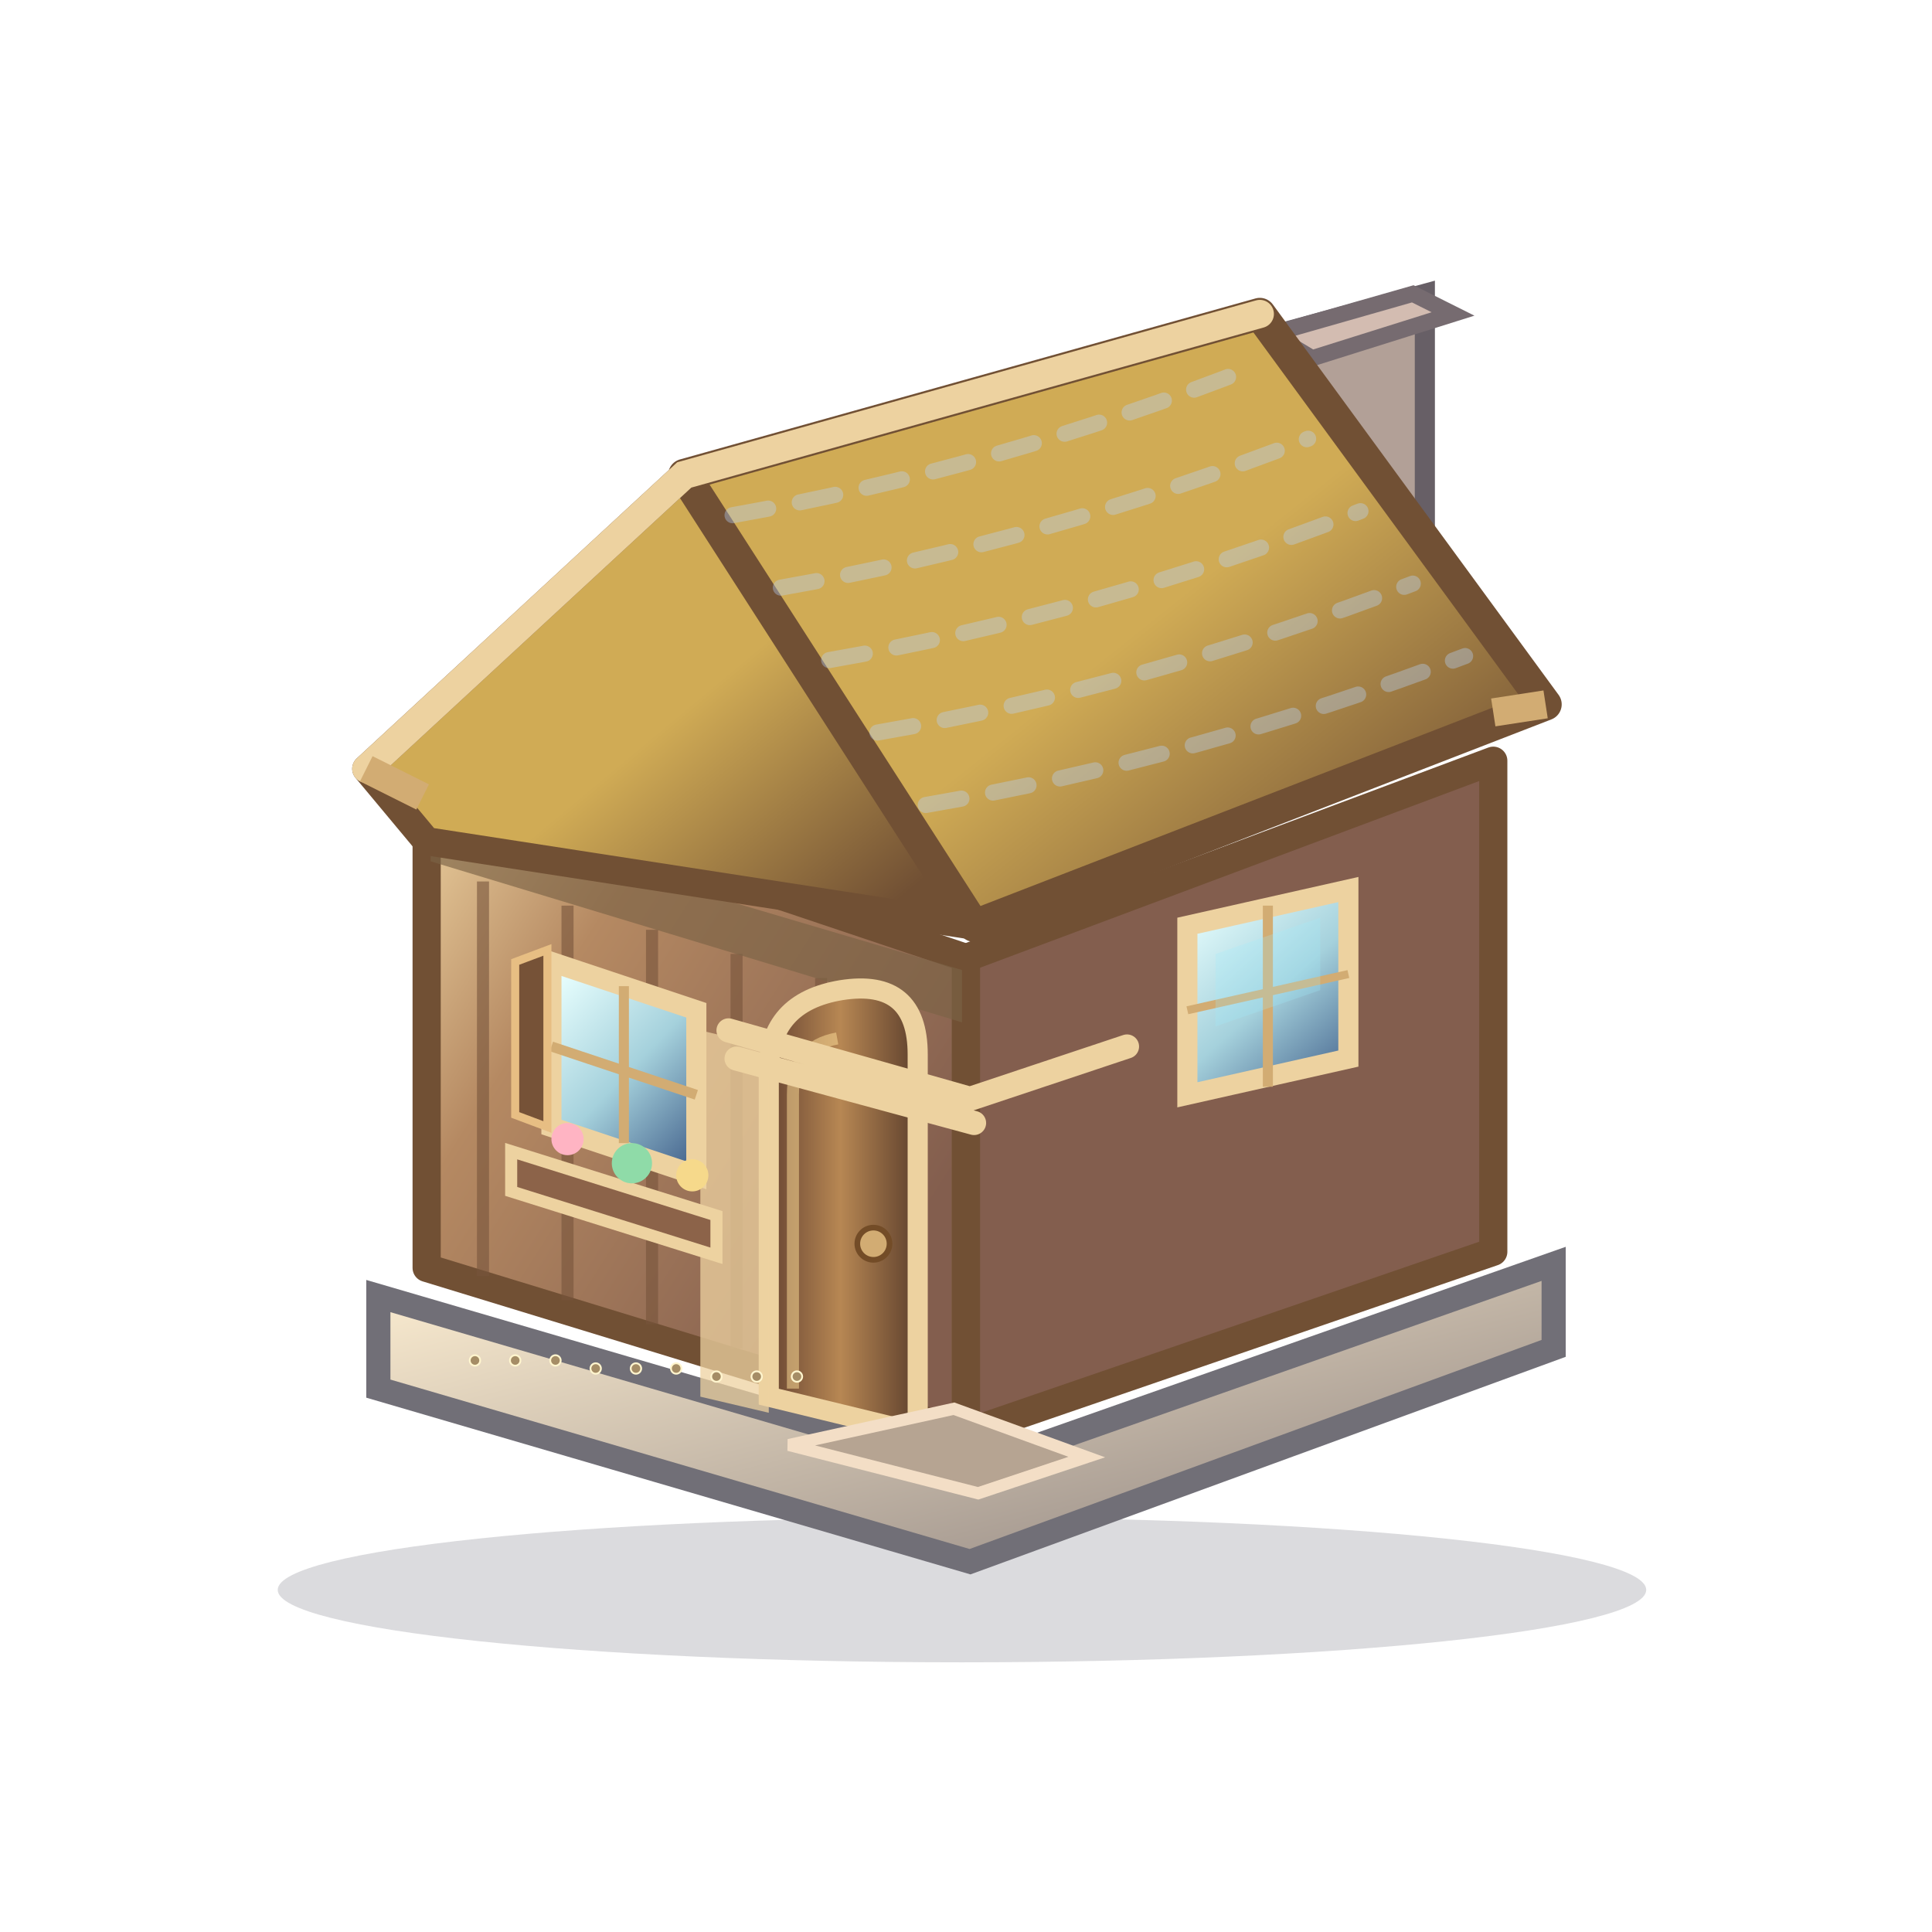
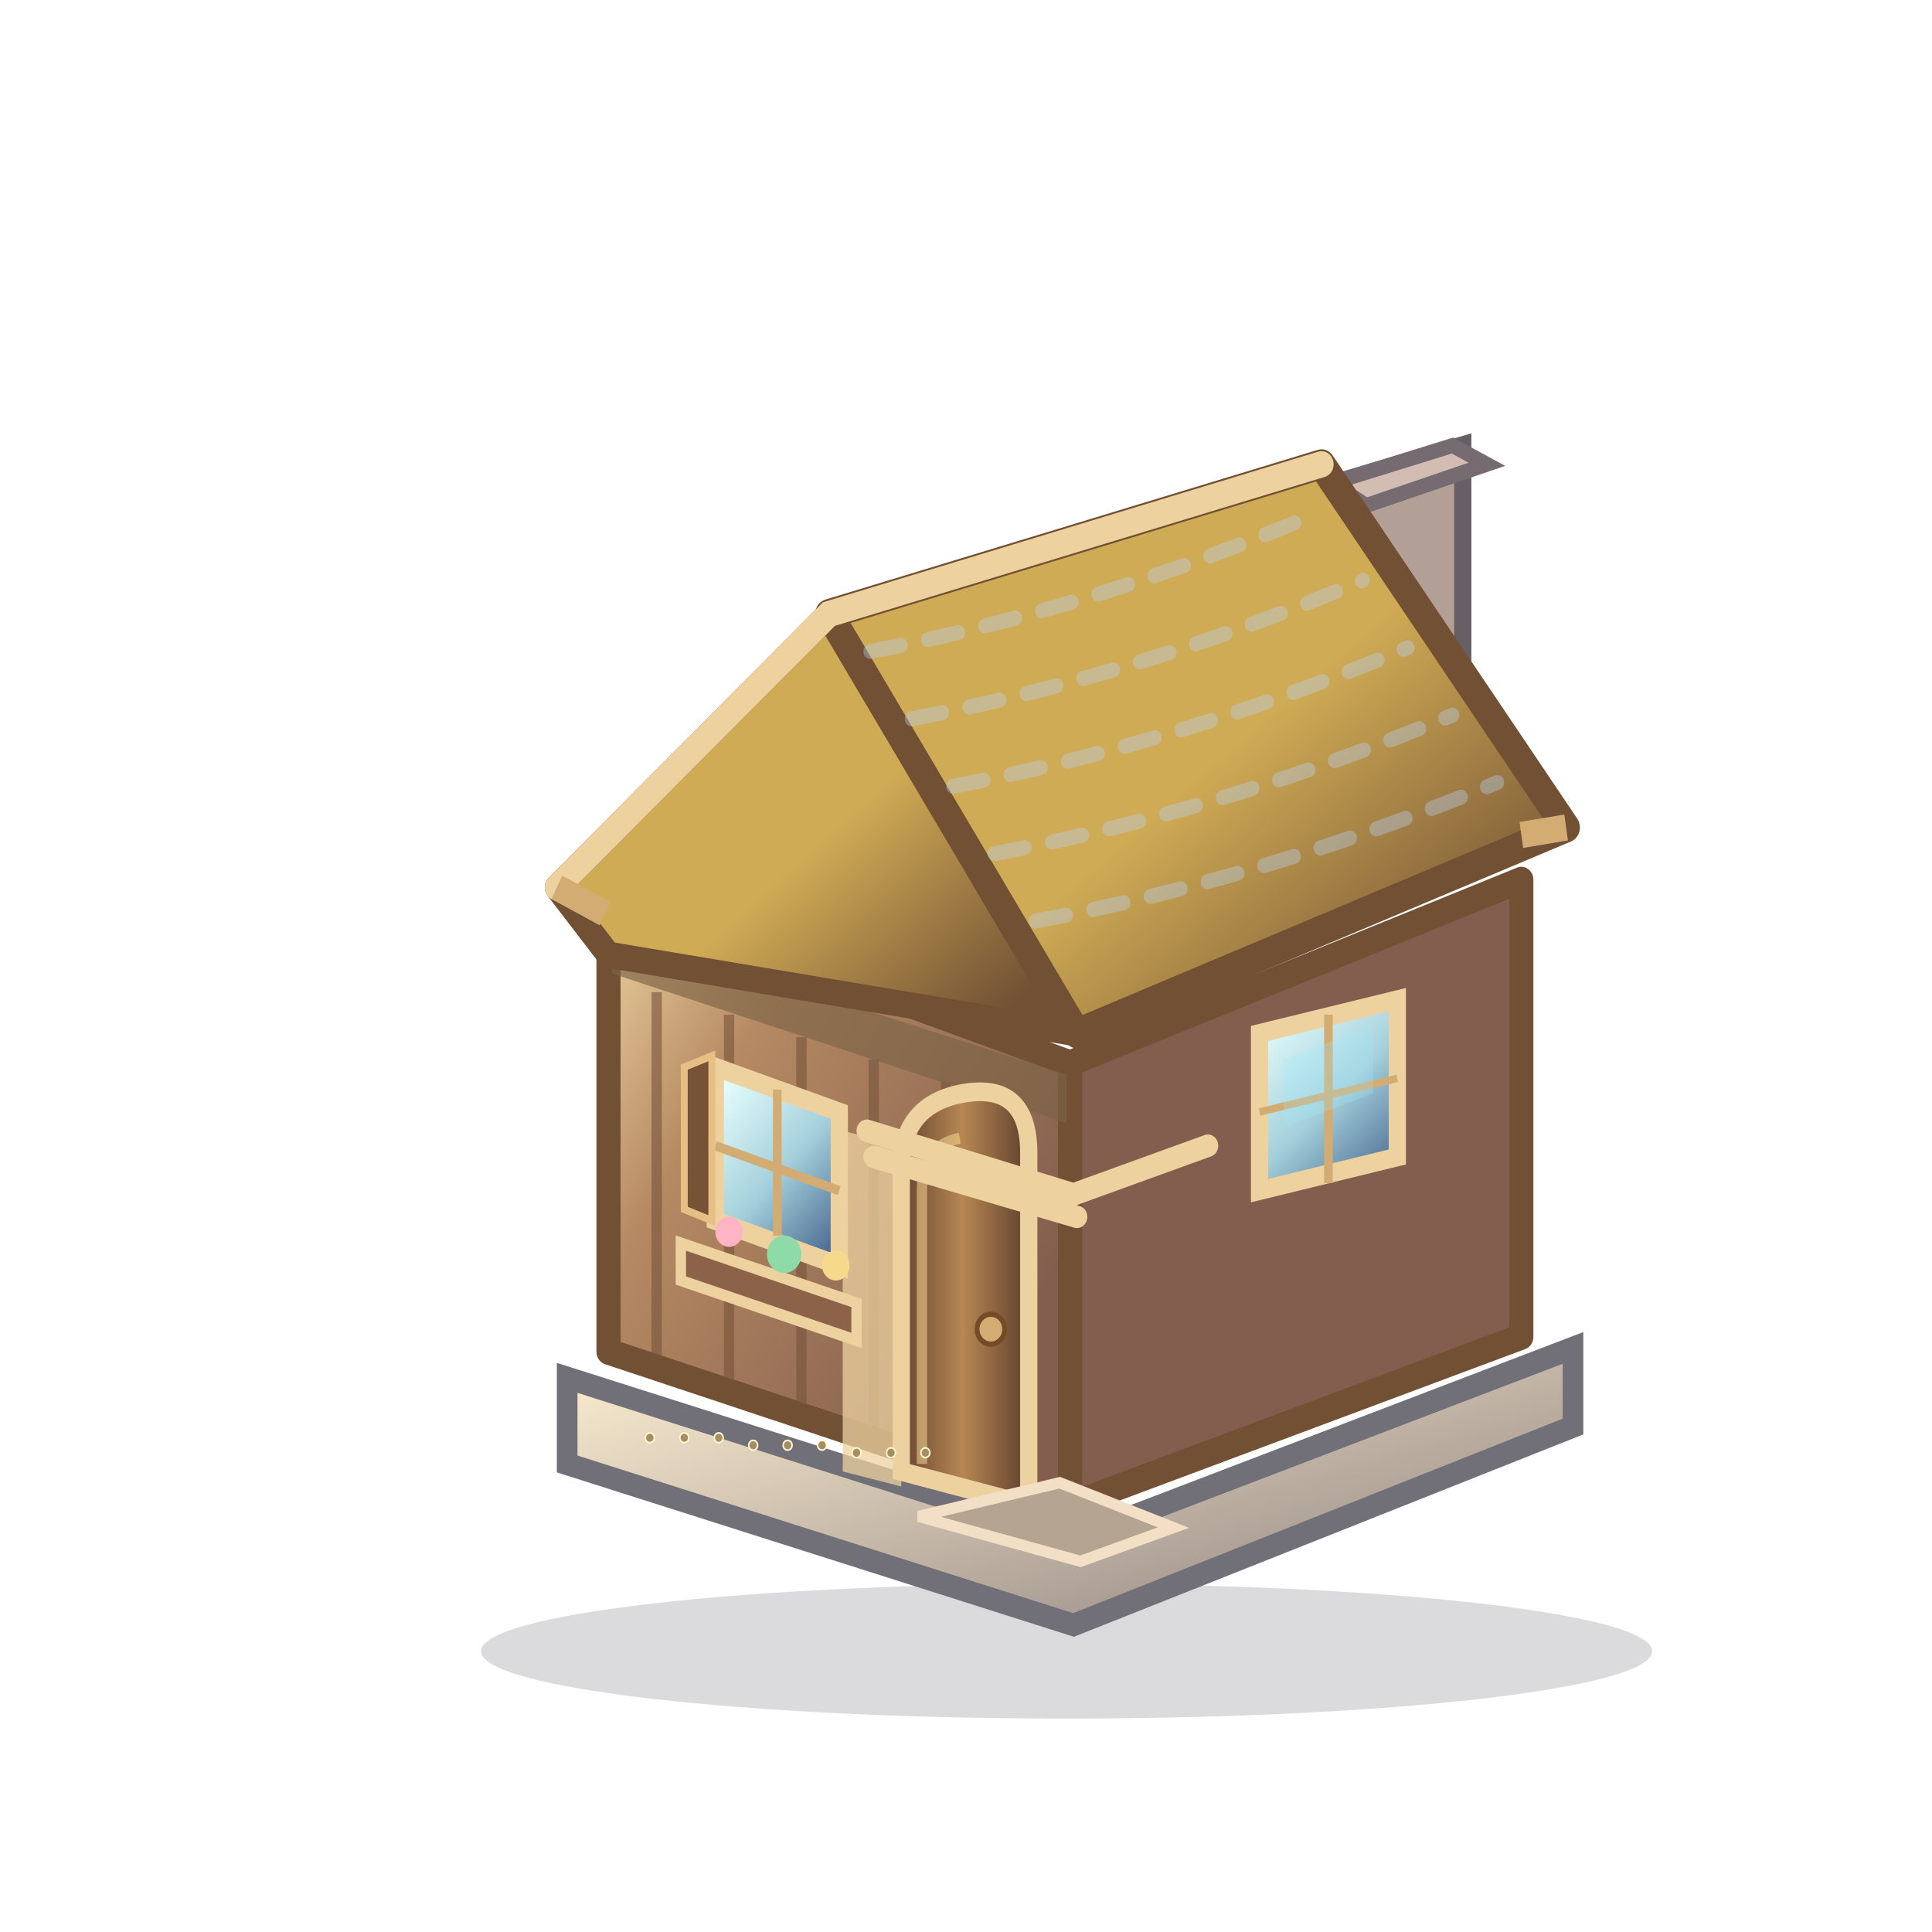
- <svg xmlns="http://www.w3.org/2000/svg" width="512" height="512" viewBox="0 0 480 460" fill="none" role="img" aria-label="Embryon house level 9">
+ <svg xmlns="http://www.w3.org/2000/svg" width="512" height="512" viewBox="0 -56 480 516" fill="none" role="img" aria-label="Embryon house level 9">
  <defs>
    <linearGradient id="wall" x1="0" x2=".9" y1="0" y2=".7">
      <stop stop-color="#edd2a0" />
      <stop offset=".34" stop-color="#b58962" />
      <stop offset="1" stop-color="#835e4e" />
    </linearGradient>
    <linearGradient id="roof" x1=".1" x2="1" y1="0" y2=".8">
      <stop stop-color="#d0ab55" />
      <stop offset=".55" stop-color="#d0ab55" />
      <stop offset="1" stop-color="#715034" />
    </linearGradient>
    <linearGradient id="glass" x1=".2" x2=".9" y1="0" y2="1">
      <stop stop-color="#e4fcfc" />
      <stop offset=".5" stop-color="#a5d1dc" />
      <stop offset="1" stop-color="#46658e" />
    </linearGradient>
    <linearGradient id="door" x1="0" x2="1">
      <stop stop-color="#684532" />
      <stop offset=".48" stop-color="#b78753" />
      <stop offset="1" stop-color="#5e402d" />
    </linearGradient>
    <linearGradient id="stone" x1="0" x2="1" y1="0" y2="1">
      <stop stop-color="#fff0d3" />
      <stop offset="1" stop-color="#8c817e" />
    </linearGradient>
    <filter id="glow">
      <feGaussianBlur stdDeviation="3" />
    </filter>
  </defs>
-   <ellipse cx="239" cy="385" rx="170" ry="18" fill="#1a1a2b" opacity=".16" />
-   <path d="M94 312 241 355 386 304 386 325 241 378 94 335Z" fill="url(#stone)" stroke="#716f77" stroke-width="6" />
-   <path d="M106 183 240 228 240 346 106 305Z" fill="url(#wall)" stroke="#715034" stroke-width="7" stroke-linejoin="round" />
-   <path d="M240 228 371 179 371 301 240 346Z" fill="#835e4e" stroke="#715034" stroke-width="7" stroke-linejoin="round" />
-   <path d="M120 209v98" stroke="#76533b" stroke-width="3" opacity=".6" />
-   <path d="M141 215v98" stroke="#76533b" stroke-width="3" opacity=".6" />
-   <path d="M162 221v98" stroke="#76533b" stroke-width="3" opacity=".6" />
-   <path d="M183 227v98" stroke="#76533b" stroke-width="3" opacity=".6" />
-   <path d="M204 233v98" stroke="#76533b" stroke-width="3" opacity=".6" />
-   <path d="M225 239v98" stroke="#76533b" stroke-width="3" opacity=".6" />
-   <path d="M107 192 239 231 239 244 107 204Z" fill="#7b6345" opacity=".65" />
-   <path d="M191 337v-81q0-17 18-20 19-3 19 16v94Z" fill="url(#door)" stroke="#edd2a0" stroke-width="5" />
-   <path d="M197 335v-73q0-12 11-14" stroke="#ffdf9a" stroke-width="3" opacity=".5" />
-   <circle cx="217" cy="299" r="4" fill="#d2ac73" stroke="#734c27" stroke-width="1.4" />
-   <path d="M196 349 243 361 270 352 237 340Z" fill="#b6a492" stroke="#f3dec6" stroke-width="3" />
-   <g>
-     <path d="M295 220 l40 -9 v42 l-40 9 Z" fill="url(#glass)" stroke="#edd2a0" stroke-width="5" />
-     <path d="M315 215v45" stroke="#d2ac73" stroke-width="2.5" />
-     <path d="M295 241l40 -9" stroke="#d2ac73" stroke-width="2" />
+   <g transform="translate(47 0) scale(.92 1)">
+     <ellipse cx="239" cy="385" rx="170" ry="18" fill="#1a1a2b" opacity=".16" />
+     <path d="M94 312 241 355 386 304 386 325 241 378 94 335Z" fill="url(#stone)" stroke="#716f77" stroke-width="6" />
+     <path d="M106 183 240 228 240 346 106 305Z" fill="url(#wall)" stroke="#715034" stroke-width="7" stroke-linejoin="round" />
+     <path d="M240 228 371 179 371 301 240 346Z" fill="#835e4e" stroke="#715034" stroke-width="7" stroke-linejoin="round" />
+     <path d="M120 209v98" stroke="#76533b" stroke-width="3" opacity=".6" />
+     <path d="M141 215v98" stroke="#76533b" stroke-width="3" opacity=".6" />
+     <path d="M162 221v98" stroke="#76533b" stroke-width="3" opacity=".6" />
+     <path d="M183 227v98" stroke="#76533b" stroke-width="3" opacity=".6" />
+     <path d="M204 233v98" stroke="#76533b" stroke-width="3" opacity=".6" />
+     <path d="M225 239v98" stroke="#76533b" stroke-width="3" opacity=".6" />
+     <path d="M107 192 239 231 239 244 107 204Z" fill="#7b6345" opacity=".65" />
+     <path d="M191 337v-81q0-17 18-20 19-3 19 16v94Z" fill="url(#door)" stroke="#edd2a0" stroke-width="5" />
+     <path d="M197 335v-73q0-12 11-14" stroke="#ffdf9a" stroke-width="3" opacity=".5" />
+     <circle cx="217" cy="299" r="4" fill="#d2ac73" stroke="#734c27" stroke-width="1.4" />
+     <path d="M196 349 243 361 270 352 237 340Z" fill="#b6a492" stroke="#f3dec6" stroke-width="3" />
+     <g>
+       <path d="M295 220 l40 -9 v42 l-40 9 Z" fill="url(#glass)" stroke="#edd2a0" stroke-width="5" />
+       <path d="M315 215v45" stroke="#d2ac73" stroke-width="2.5" />
+       <path d="M295 241l40 -9" stroke="#d2ac73" stroke-width="2" />
+     </g>
+     <path d="M137 229 173 241 173 282 137 270Z" fill="url(#glass)" stroke="#edd2a0" stroke-width="5" />
+     <path d="M155 235v39M137 250l36 12" stroke="#d2ac73" stroke-width="2.5" />
+     <path d="M128 229l8-3v44l-8-3Z" fill="#765237" stroke="#e7be83" stroke-width="2" />
+     <path d="M174 246 191 250v91l-17-4Z" fill="#edd2a0" opacity=".75" />
+     <path d="M321 114v-42l33-9v66Z" fill="#b2a097" stroke="#675f66" stroke-width="5" />
+     <path d="M316 73l35-10 10 5-35 11Z" fill="#d3bcb1" stroke="#766b70" stroke-width="4" />
+     <path d="M91 181 170 108 242 220 106 199Z" fill="url(#roof)" stroke="#715034" stroke-width="7" stroke-linejoin="round" />
+     <path d="M170 108 313 68 384 165 242 220Z" fill="url(#roof)" stroke="#715034" stroke-width="8" stroke-linejoin="round" />
+     <path d="M91 181 170 108 313 68" stroke="#edd2a0" stroke-width="7" stroke-linecap="round" />
+     <path d="M182 118 Q247 106.5 312 81" stroke="#b7d7ff" stroke-opacity="0.36" stroke-width="4" stroke-linecap="round" stroke-dasharray="9 8" />
+     <path d="M194 136 Q259.5 124.5 325 99" stroke="#b7d7ff" stroke-opacity="0.36" stroke-width="4" stroke-linecap="round" stroke-dasharray="9 8" />
+     <path d="M206 154 Q272 142.5 338 117" stroke="#b7d7ff" stroke-opacity="0.36" stroke-width="4" stroke-linecap="round" stroke-dasharray="9 8" />
+     <path d="M218 172 Q284.5 160.5 351 135" stroke="#b7d7ff" stroke-opacity="0.36" stroke-width="4" stroke-linecap="round" stroke-dasharray="9 8" />
+     <path d="M230 190 Q297 178.5 364 153" stroke="#b7d7ff" stroke-opacity="0.36" stroke-width="4" stroke-linecap="round" stroke-dasharray="9 8" />
+     <path d="M91 181 105 188M371 167 384 165" stroke="#d2ac73" stroke-width="7" />
+     <g>
+       <path d="M127 276l51 16v10l-51-16Z" fill="#8c6349" stroke="#edd2a0" stroke-width="3" />
+       <circle cx="141" cy="273" r="4" fill="#ffb4c3" />
+       <circle cx="157" cy="279" r="5" fill="#8fdba8" />
+       <circle cx="172" cy="282" r="4" fill="#f6d98b" />
+     </g>
+     <path d="M302 227l26-9v18l-26 9Z" fill="#a0ecfa" opacity=".25" />
+     <path d="M181 246l60 17 39-13M183 253l59 16" stroke="#edd2a0" stroke-width="6" stroke-linecap="round" />
+     <circle cx="118" cy="328" r="1.3" fill="#a58d66" stroke="#fff5ce" stroke-width=".45" />
+     <circle cx="128" cy="328" r="1.3" fill="#a58d66" stroke="#fff5ce" stroke-width=".45" />
+     <circle cx="138" cy="328" r="1.3" fill="#a58d66" stroke="#fff5ce" stroke-width=".45" />
+     <circle cx="148" cy="330" r="1.3" fill="#a58d66" stroke="#fff5ce" stroke-width=".45" />
+     <circle cx="158" cy="330" r="1.3" fill="#a58d66" stroke="#fff5ce" stroke-width=".45" />
+     <circle cx="168" cy="330" r="1.3" fill="#a58d66" stroke="#fff5ce" stroke-width=".45" />
+     <circle cx="178" cy="332" r="1.3" fill="#a58d66" stroke="#fff5ce" stroke-width=".45" />
+     <circle cx="188" cy="332" r="1.3" fill="#a58d66" stroke="#fff5ce" stroke-width=".45" />
+     <circle cx="198" cy="332" r="1.3" fill="#a58d66" stroke="#fff5ce" stroke-width=".45" />
  </g>
-   <path d="M137 229 173 241 173 282 137 270Z" fill="url(#glass)" stroke="#edd2a0" stroke-width="5" />
-   <path d="M155 235v39M137 250l36 12" stroke="#d2ac73" stroke-width="2.5" />
-   <path d="M128 229l8-3v44l-8-3Z" fill="#765237" stroke="#e7be83" stroke-width="2" />
-   <path d="M174 246 191 250v91l-17-4Z" fill="#edd2a0" opacity=".75" />
-   <path d="M321 114v-42l33-9v66Z" fill="#b2a097" stroke="#675f66" stroke-width="5" />
-   <path d="M316 73l35-10 10 5-35 11Z" fill="#d3bcb1" stroke="#766b70" stroke-width="4" />
-   <path d="M91 181 170 108 242 220 106 199Z" fill="url(#roof)" stroke="#715034" stroke-width="7" stroke-linejoin="round" />
-   <path d="M170 108 313 68 384 165 242 220Z" fill="url(#roof)" stroke="#715034" stroke-width="8" stroke-linejoin="round" />
-   <path d="M91 181 170 108 313 68" stroke="#edd2a0" stroke-width="7" stroke-linecap="round" />
-   <path d="M182 118 Q247 106.5 312 81" stroke="#b7d7ff" stroke-opacity="0.36" stroke-width="4" stroke-linecap="round" stroke-dasharray="9 8" />
-   <path d="M194 136 Q259.5 124.5 325 99" stroke="#b7d7ff" stroke-opacity="0.36" stroke-width="4" stroke-linecap="round" stroke-dasharray="9 8" />
-   <path d="M206 154 Q272 142.5 338 117" stroke="#b7d7ff" stroke-opacity="0.36" stroke-width="4" stroke-linecap="round" stroke-dasharray="9 8" />
-   <path d="M218 172 Q284.5 160.5 351 135" stroke="#b7d7ff" stroke-opacity="0.36" stroke-width="4" stroke-linecap="round" stroke-dasharray="9 8" />
-   <path d="M230 190 Q297 178.5 364 153" stroke="#b7d7ff" stroke-opacity="0.36" stroke-width="4" stroke-linecap="round" stroke-dasharray="9 8" />
-   <path d="M91 181 105 188M371 167 384 165" stroke="#d2ac73" stroke-width="7" />
-   <g>
-     <path d="M127 276l51 16v10l-51-16Z" fill="#8c6349" stroke="#edd2a0" stroke-width="3" />
-     <circle cx="141" cy="273" r="4" fill="#ffb4c3" />
-     <circle cx="157" cy="279" r="5" fill="#8fdba8" />
-     <circle cx="172" cy="282" r="4" fill="#f6d98b" />
-   </g>
-   <path d="M302 227l26-9v18l-26 9Z" fill="#a0ecfa" opacity=".25" />
-   <path d="M181 246l60 17 39-13M183 253l59 16" stroke="#edd2a0" stroke-width="6" stroke-linecap="round" />
-   <circle cx="118" cy="328" r="1.3" fill="#a58d66" stroke="#fff5ce" stroke-width=".45" />
-   <circle cx="128" cy="328" r="1.3" fill="#a58d66" stroke="#fff5ce" stroke-width=".45" />
-   <circle cx="138" cy="328" r="1.3" fill="#a58d66" stroke="#fff5ce" stroke-width=".45" />
-   <circle cx="148" cy="330" r="1.3" fill="#a58d66" stroke="#fff5ce" stroke-width=".45" />
-   <circle cx="158" cy="330" r="1.3" fill="#a58d66" stroke="#fff5ce" stroke-width=".45" />
-   <circle cx="168" cy="330" r="1.3" fill="#a58d66" stroke="#fff5ce" stroke-width=".45" />
-   <circle cx="178" cy="332" r="1.3" fill="#a58d66" stroke="#fff5ce" stroke-width=".45" />
-   <circle cx="188" cy="332" r="1.3" fill="#a58d66" stroke="#fff5ce" stroke-width=".45" />
-   <circle cx="198" cy="332" r="1.3" fill="#a58d66" stroke="#fff5ce" stroke-width=".45" />
</svg>
